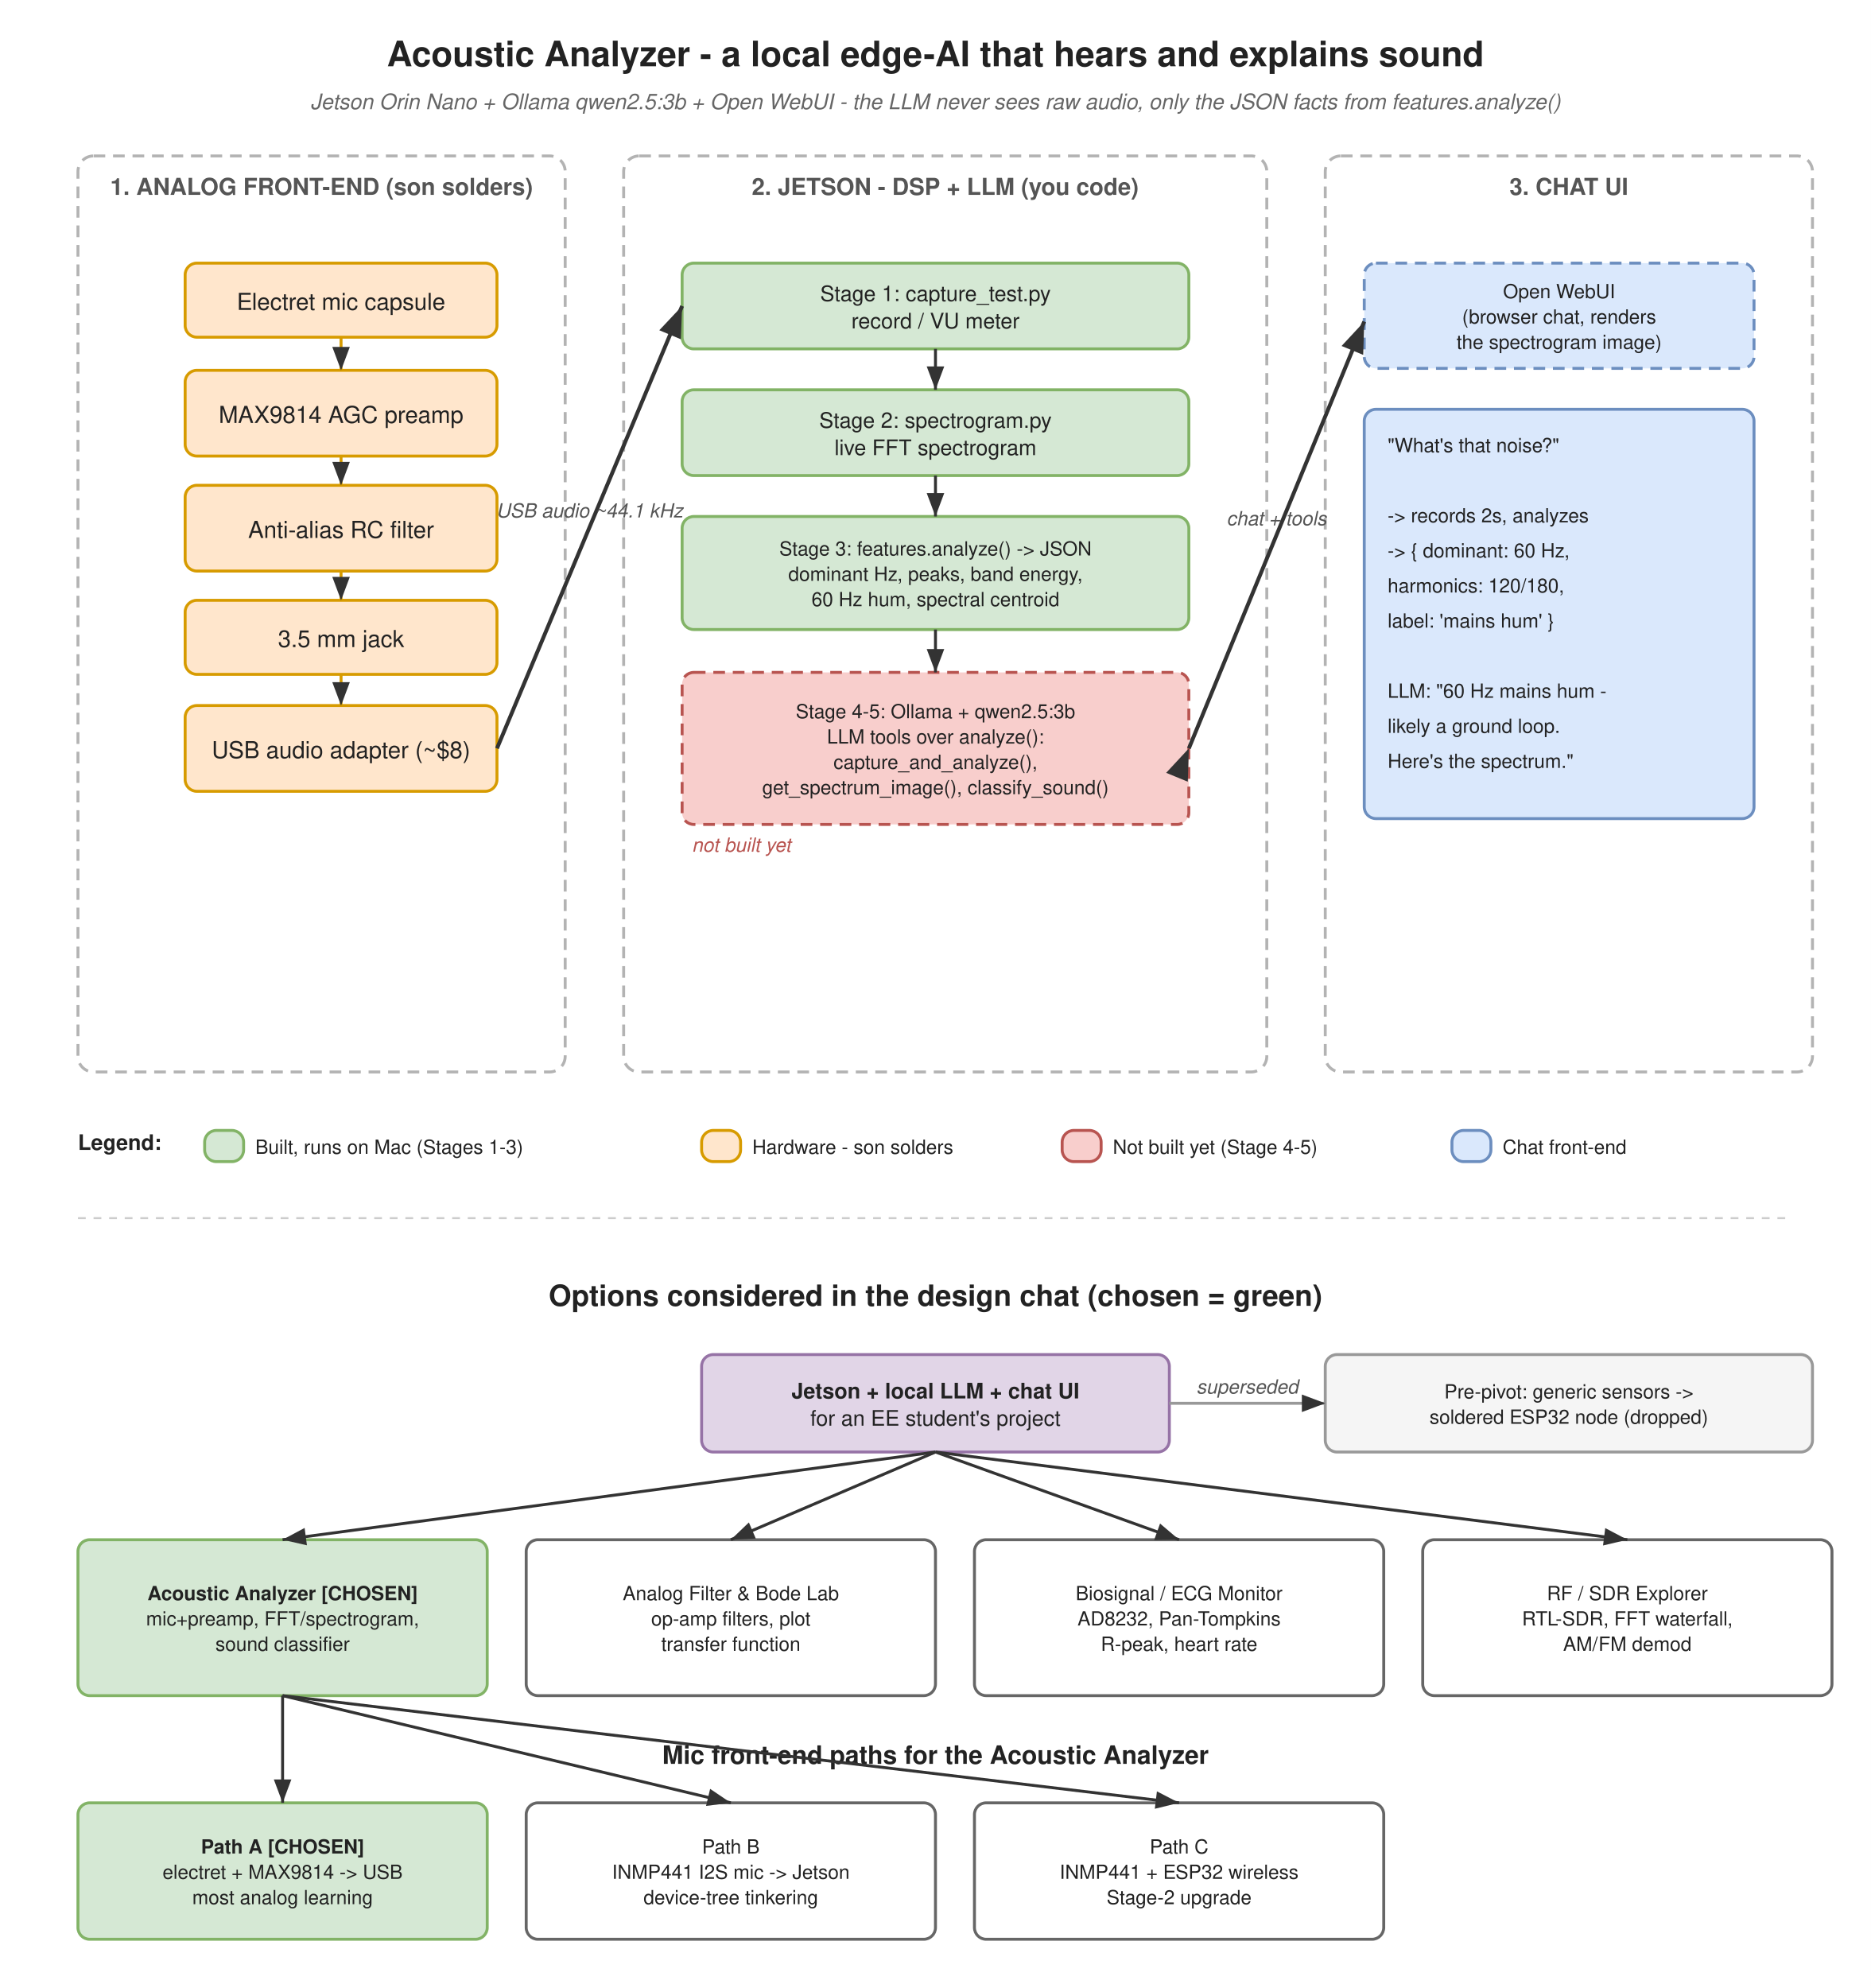
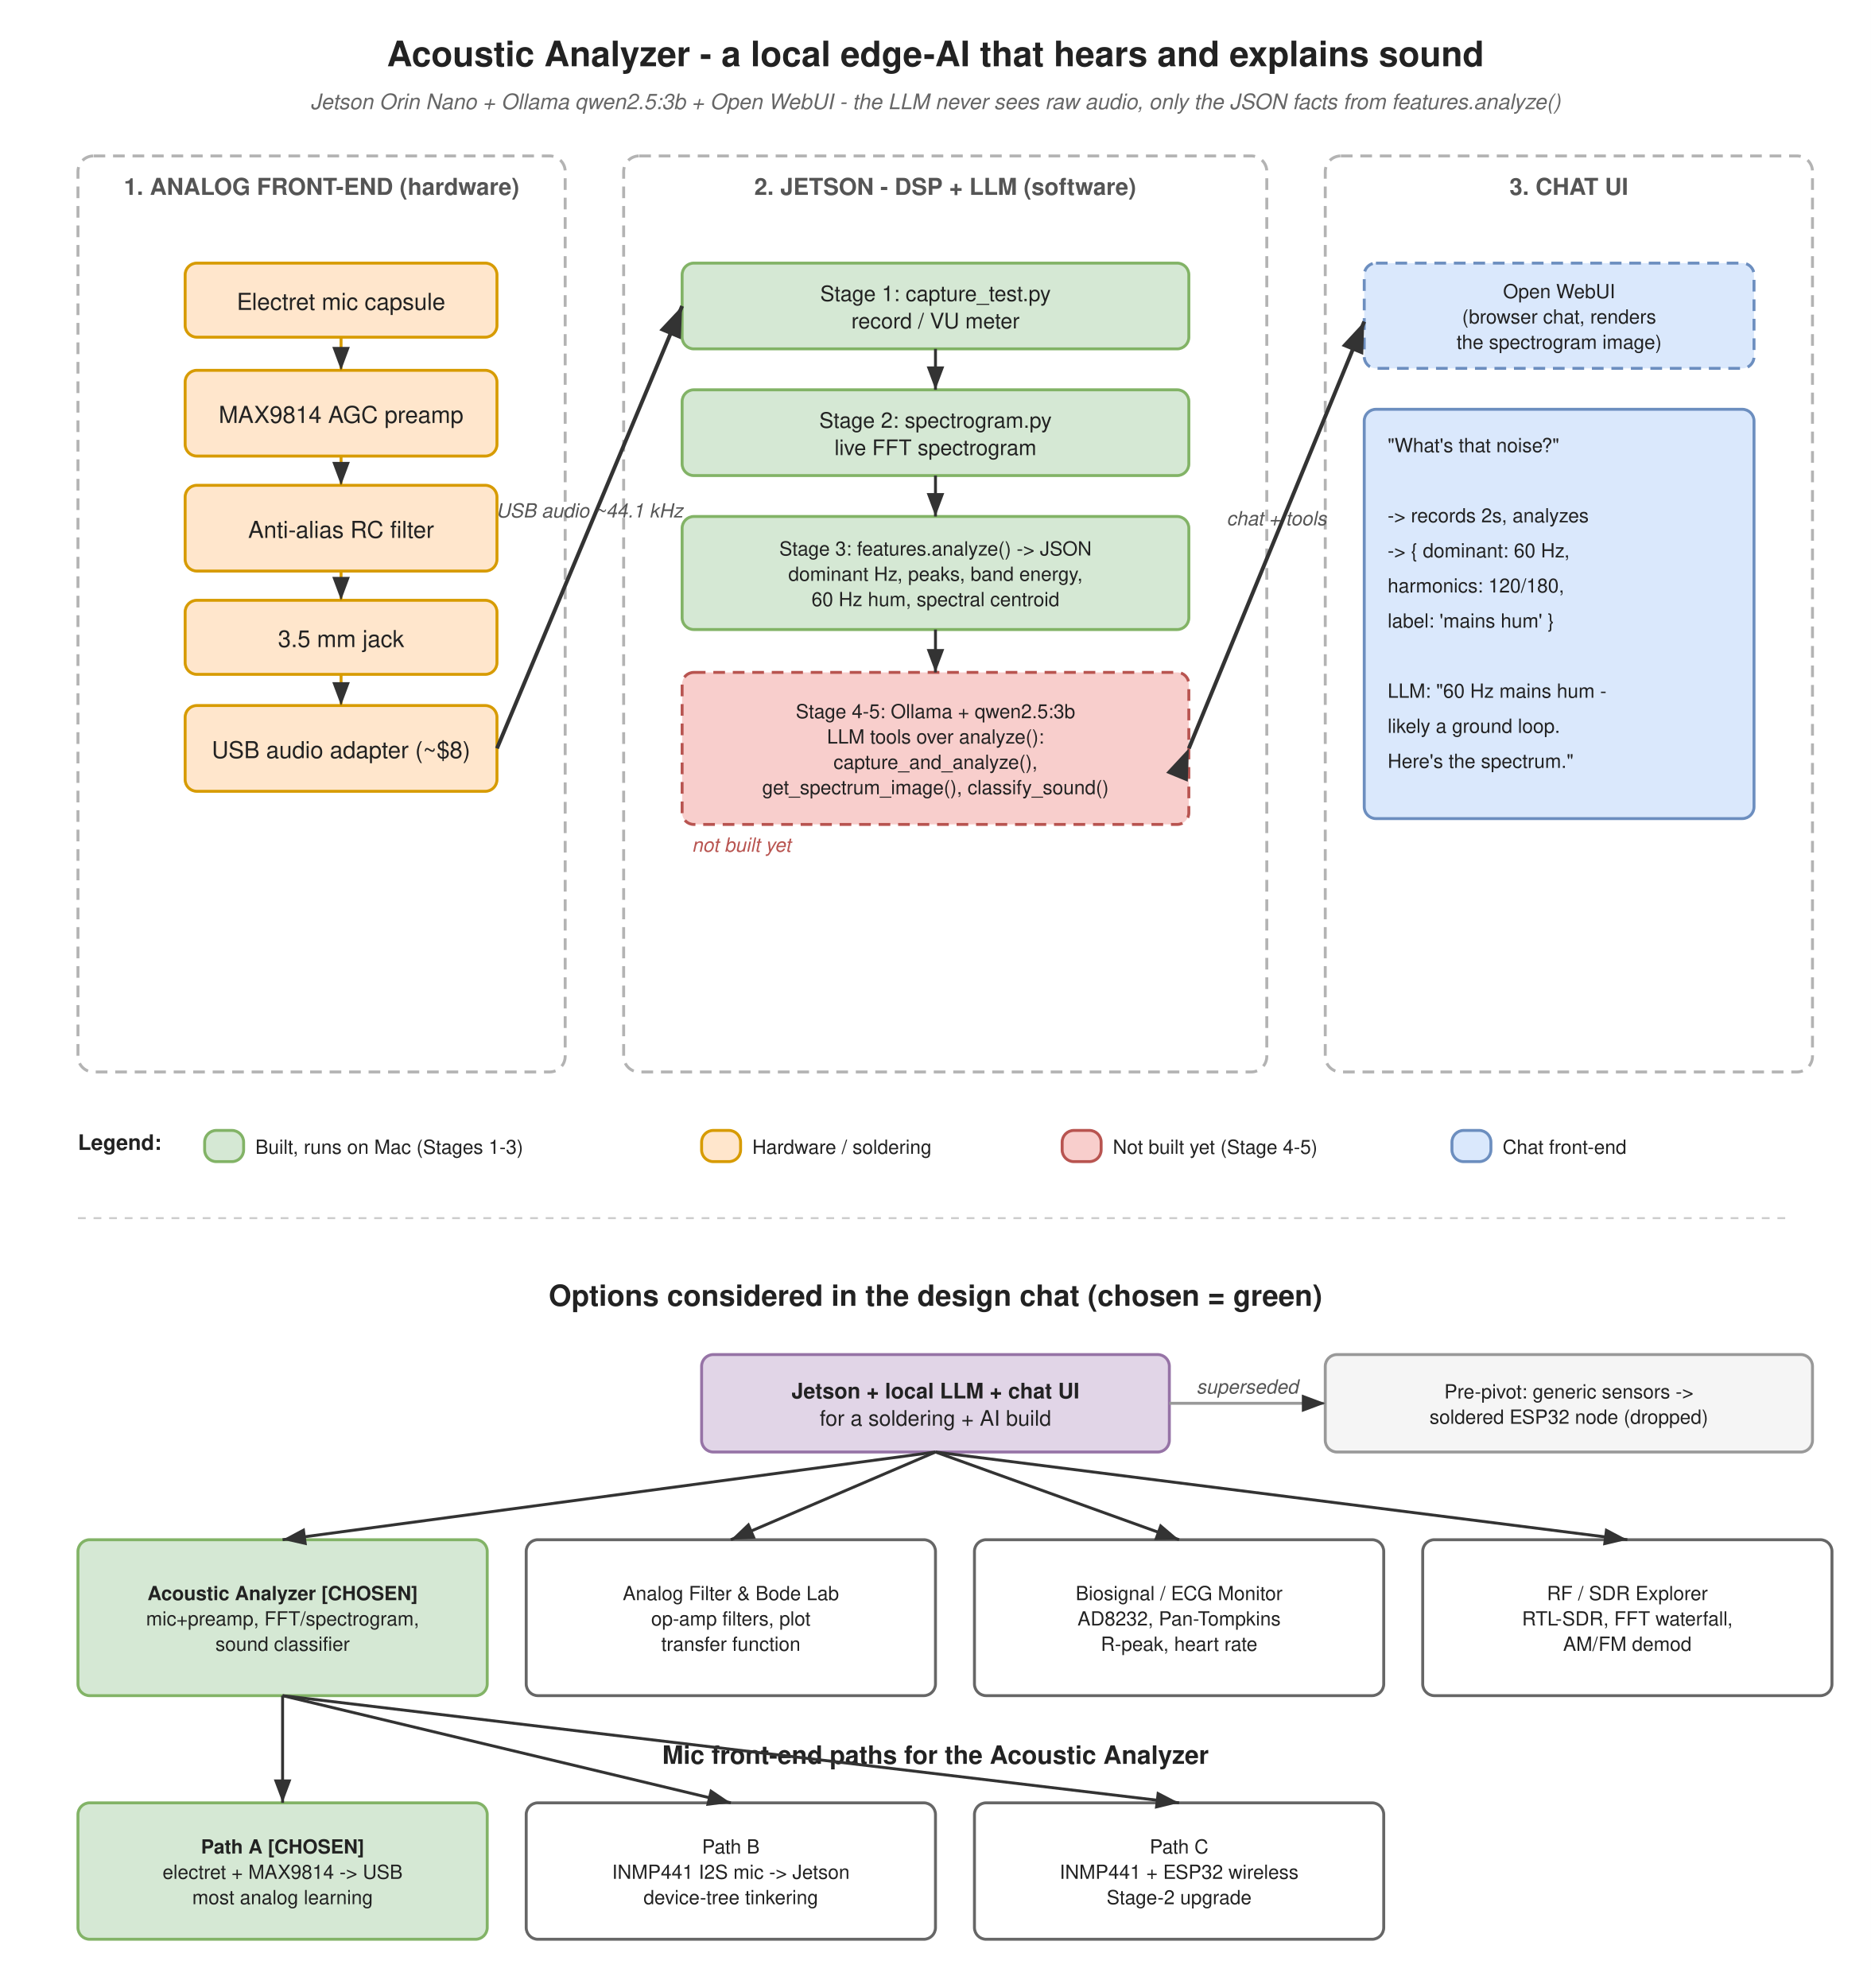
<svg xmlns="http://www.w3.org/2000/svg" width="960" height="1020" viewBox="0 0 960 1020">
  <defs>
    <marker id="a" markerWidth="10" markerHeight="10" refX="8" refY="3" orient="auto">
      <path d="M0,0 L8,3 L0,6 Z" fill="#333" />
    </marker>
  </defs>
  <rect width="960" height="1020" fill="white" />
  <text x="480.0" y="34" font-family="Helvetica,Arial,sans-serif" font-size="18" text-anchor="middle" fill="#222" font-weight="700">Acoustic Analyzer - a local edge-AI that hears and explains sound</text>
  <text x="480.0" y="56" font-family="Helvetica,Arial,sans-serif" font-size="11" text-anchor="middle" fill="#666" font-style="italic">Jetson Orin Nano + Ollama qwen2.5:3b + Open WebUI  -  the LLM never sees raw audio, only the JSON facts from features.analyze()</text>
  <rect x="40" y="80" width="250" height="470" rx="8" fill="none" stroke="#B3B3B3" stroke-width="1.5" stroke-dasharray="6 4" />
-   <text x="165.0" y="100" font-family="Helvetica,Arial,sans-serif" font-size="12" text-anchor="middle" fill="#555" font-weight="700">1. ANALOG FRONT-END  (son solders)</text>
+   <text x="165.0" y="100" font-family="Helvetica,Arial,sans-serif" font-size="12" text-anchor="middle" fill="#555" font-weight="700">1. ANALOG FRONT-END  (hardware)</text>
  <rect x="320" y="80" width="330" height="470" rx="8" fill="none" stroke="#B3B3B3" stroke-width="1.5" stroke-dasharray="6 4" />
-   <text x="485.0" y="100" font-family="Helvetica,Arial,sans-serif" font-size="12" text-anchor="middle" fill="#555" font-weight="700">2. JETSON  -  DSP + LLM  (you code)</text>
+   <text x="485.0" y="100" font-family="Helvetica,Arial,sans-serif" font-size="12" text-anchor="middle" fill="#555" font-weight="700">2. JETSON  -  DSP + LLM  (software)</text>
  <rect x="680" y="80" width="250" height="470" rx="8" fill="none" stroke="#B3B3B3" stroke-width="1.5" stroke-dasharray="6 4" />
  <text x="805.0" y="100" font-family="Helvetica,Arial,sans-serif" font-size="12" text-anchor="middle" fill="#555" font-weight="700">3. CHAT UI</text>
  <rect x="95" y="135" width="160" height="38" rx="6" fill="#ffe6cc" stroke="#d79b00" stroke-width="1.5" />
  <text x="175.0" y="159.0" font-family="Helvetica,Arial,sans-serif" font-size="12" text-anchor="middle" fill="#222">Electret mic capsule</text>
  <rect x="95" y="190" width="160" height="44" rx="6" fill="#ffe6cc" stroke="#d79b00" stroke-width="1.5" />
  <text x="175.0" y="217.0" font-family="Helvetica,Arial,sans-serif" font-size="12" text-anchor="middle" fill="#222">MAX9814 AGC preamp</text>
  <line x1="175" y1="173" x2="175" y2="190" stroke="#d79b00" stroke-width="1.5" marker-end="url(#a)" />
  <rect x="95" y="249" width="160" height="44" rx="6" fill="#ffe6cc" stroke="#d79b00" stroke-width="1.5" />
  <text x="175.0" y="276.0" font-family="Helvetica,Arial,sans-serif" font-size="12" text-anchor="middle" fill="#222">Anti-alias RC filter</text>
  <line x1="175" y1="234" x2="175" y2="249" stroke="#d79b00" stroke-width="1.5" marker-end="url(#a)" />
  <rect x="95" y="308" width="160" height="38" rx="6" fill="#ffe6cc" stroke="#d79b00" stroke-width="1.5" />
  <text x="175.0" y="332.0" font-family="Helvetica,Arial,sans-serif" font-size="12" text-anchor="middle" fill="#222">3.5 mm jack</text>
  <line x1="175" y1="293" x2="175" y2="308" stroke="#d79b00" stroke-width="1.5" marker-end="url(#a)" />
  <rect x="95" y="362" width="160" height="44" rx="6" fill="#ffe6cc" stroke="#d79b00" stroke-width="1.5" />
  <text x="175.0" y="389.0" font-family="Helvetica,Arial,sans-serif" font-size="12" text-anchor="middle" fill="#222">USB audio adapter (~$8)</text>
  <line x1="175" y1="346" x2="175" y2="362" stroke="#d79b00" stroke-width="1.5" marker-end="url(#a)" />
  <rect x="350" y="135" width="260" height="44" rx="6" fill="#d5e8d4" stroke="#82b366" stroke-width="1.5" />
  <text x="480.0" y="154.5" font-family="Helvetica,Arial,sans-serif" font-size="11" text-anchor="middle" fill="#222">Stage 1: capture_test.py</text>
  <text x="480.0" y="168.5" font-family="Helvetica,Arial,sans-serif" font-size="11" text-anchor="middle" fill="#222">record / VU meter</text>
  <rect x="350" y="200" width="260" height="44" rx="6" fill="#d5e8d4" stroke="#82b366" stroke-width="1.5" />
  <text x="480.0" y="219.5" font-family="Helvetica,Arial,sans-serif" font-size="11" text-anchor="middle" fill="#222">Stage 2: spectrogram.py</text>
  <text x="480.0" y="233.5" font-family="Helvetica,Arial,sans-serif" font-size="11" text-anchor="middle" fill="#222">live FFT spectrogram</text>
  <rect x="350" y="265" width="260" height="58" rx="6" fill="#d5e8d4" stroke="#82b366" stroke-width="1.5" />
  <text x="480.0" y="285.0" font-family="Helvetica,Arial,sans-serif" font-size="10" text-anchor="middle" fill="#222">Stage 3: features.analyze() -&gt; JSON</text>
  <text x="480.0" y="298.0" font-family="Helvetica,Arial,sans-serif" font-size="10" text-anchor="middle" fill="#222">dominant Hz, peaks, band energy,</text>
  <text x="480.0" y="311.0" font-family="Helvetica,Arial,sans-serif" font-size="10" text-anchor="middle" fill="#222">60 Hz hum, spectral centroid</text>
  <rect x="350" y="345" width="260" height="78" rx="6" fill="#f8cecc" stroke="#b85450" stroke-width="1.5" stroke-dasharray="6 4" />
  <text x="480.0" y="368.5" font-family="Helvetica,Arial,sans-serif" font-size="10" text-anchor="middle" fill="#222">Stage 4-5: Ollama + qwen2.5:3b</text>
  <text x="480.0" y="381.5" font-family="Helvetica,Arial,sans-serif" font-size="10" text-anchor="middle" fill="#222">LLM tools over analyze():</text>
  <text x="480.0" y="394.5" font-family="Helvetica,Arial,sans-serif" font-size="10" text-anchor="middle" fill="#222">capture_and_analyze(),</text>
  <text x="480.0" y="407.5" font-family="Helvetica,Arial,sans-serif" font-size="10" text-anchor="middle" fill="#222">get_spectrum_image(), classify_sound()</text>
  <text x="355" y="437" font-family="Helvetica,Arial,sans-serif" font-size="10" text-anchor="start" fill="#b85450" font-style="italic">not built yet</text>
  <line x1="480" y1="179" x2="480" y2="200" stroke="#333" stroke-width="1.5" marker-end="url(#a)" />
  <line x1="480" y1="244" x2="480" y2="265" stroke="#333" stroke-width="1.5" marker-end="url(#a)" />
  <line x1="480" y1="323" x2="480" y2="345" stroke="#333" stroke-width="1.5" marker-end="url(#a)" />
  <line x1="255" y1="384" x2="350" y2="157" stroke="#333" stroke-width="2" marker-end="url(#a)" />
  <text x="302.5" y="265.5" font-family="Helvetica,Arial,sans-serif" font-size="10" text-anchor="middle" fill="#555" font-style="italic">USB audio ~44.1 kHz</text>
  <rect x="700" y="135" width="200" height="54" rx="6" fill="#dae8fc" stroke="#6c8ebf" stroke-width="1.5" stroke-dasharray="6 4" />
  <text x="800.0" y="153.0" font-family="Helvetica,Arial,sans-serif" font-size="10" text-anchor="middle" fill="#222">Open WebUI</text>
  <text x="800.0" y="166.0" font-family="Helvetica,Arial,sans-serif" font-size="10" text-anchor="middle" fill="#222">(browser chat, renders</text>
  <text x="800.0" y="179.0" font-family="Helvetica,Arial,sans-serif" font-size="10" text-anchor="middle" fill="#222">the spectrogram image)</text>
  <rect x="700" y="210" width="200" height="210" rx="6" fill="#dae8fc" stroke="#6c8ebf" stroke-width="1.5" />
  <text x="712" y="232" font-family="Helvetica,Arial,sans-serif" font-size="10" text-anchor="start" fill="#222">"What's that noise?"</text>
  <text x="712" y="250" font-family="Helvetica,Arial,sans-serif" font-size="10" text-anchor="start" fill="#222" />
  <text x="712" y="268" font-family="Helvetica,Arial,sans-serif" font-size="10" text-anchor="start" fill="#222">-&gt; records 2s, analyzes</text>
  <text x="712" y="286" font-family="Helvetica,Arial,sans-serif" font-size="10" text-anchor="start" fill="#222">-&gt; { dominant: 60 Hz,</text>
  <text x="712" y="304" font-family="Helvetica,Arial,sans-serif" font-size="10" text-anchor="start" fill="#222">     harmonics: 120/180,</text>
  <text x="712" y="322" font-family="Helvetica,Arial,sans-serif" font-size="10" text-anchor="start" fill="#222">     label: 'mains hum' }</text>
  <text x="712" y="340" font-family="Helvetica,Arial,sans-serif" font-size="10" text-anchor="start" fill="#222" />
  <text x="712" y="358" font-family="Helvetica,Arial,sans-serif" font-size="10" text-anchor="start" fill="#222">LLM: "60 Hz mains hum -</text>
  <text x="712" y="376" font-family="Helvetica,Arial,sans-serif" font-size="10" text-anchor="start" fill="#222">likely a ground loop.</text>
  <text x="712" y="394" font-family="Helvetica,Arial,sans-serif" font-size="10" text-anchor="start" fill="#222">Here's the spectrum."</text>
  <line x1="610" y1="384" x2="700" y2="165" stroke="#333" stroke-width="2" marker-end="url(#a)" marker-start="url(#a)" />
  <text x="655.0" y="269.5" font-family="Helvetica,Arial,sans-serif" font-size="10" text-anchor="middle" fill="#555" font-style="italic">chat + tools</text>
  <text x="40" y="590" font-family="Helvetica,Arial,sans-serif" font-size="11" text-anchor="start" fill="#222" font-weight="700">Legend:</text>
  <rect x="105" y="580" width="20" height="16" rx="6" fill="#d5e8d4" stroke="#82b366" stroke-width="1.5" />
  <text x="131" y="592" font-family="Helvetica,Arial,sans-serif" font-size="10" text-anchor="start" fill="#222">Built, runs on Mac (Stages 1-3)</text>
  <rect x="360" y="580" width="20" height="16" rx="6" fill="#ffe6cc" stroke="#d79b00" stroke-width="1.5" />
-   <text x="386" y="592" font-family="Helvetica,Arial,sans-serif" font-size="10" text-anchor="start" fill="#222">Hardware - son solders</text>
+   <text x="386" y="592" font-family="Helvetica,Arial,sans-serif" font-size="10" text-anchor="start" fill="#222">Hardware / soldering</text>
  <rect x="545" y="580" width="20" height="16" rx="6" fill="#f8cecc" stroke="#b85450" stroke-width="1.5" />
  <text x="571" y="592" font-family="Helvetica,Arial,sans-serif" font-size="10" text-anchor="start" fill="#222">Not built yet (Stage 4-5)</text>
  <rect x="745" y="580" width="20" height="16" rx="6" fill="#dae8fc" stroke="#6c8ebf" stroke-width="1.5" />
  <text x="771" y="592" font-family="Helvetica,Arial,sans-serif" font-size="10" text-anchor="start" fill="#222">Chat front-end</text>
  <line x1="40" y1="625" x2="920" y2="625" stroke="#ccc" stroke-width="1" stroke-dasharray="4 4" />
  <text x="480.0" y="670" font-family="Helvetica,Arial,sans-serif" font-size="15" text-anchor="middle" fill="#222" font-weight="700">Options considered in the design chat  (chosen = green)</text>
  <rect x="360" y="695" width="240" height="50" rx="6" fill="#e1d5e7" stroke="#9673a6" stroke-width="1.5" />
  <text x="480.0" y="717.5" font-family="Helvetica,Arial,sans-serif" font-size="11" text-anchor="middle" fill="#222" font-weight="700">Jetson + local LLM + chat UI</text>
-   <text x="480.0" y="731.5" font-family="Helvetica,Arial,sans-serif" font-size="11" text-anchor="middle" fill="#222">for an EE student's project</text>
+   <text x="480.0" y="731.5" font-family="Helvetica,Arial,sans-serif" font-size="11" text-anchor="middle" fill="#222">for a soldering + AI build</text>
  <rect x="680" y="695" width="250" height="50" rx="6" fill="#f5f5f5" stroke="#999999" stroke-width="1.5" />
  <text x="805.0" y="717.5" font-family="Helvetica,Arial,sans-serif" font-size="10" text-anchor="middle" fill="#222">Pre-pivot: generic sensors -&gt;</text>
  <text x="805.0" y="730.5" font-family="Helvetica,Arial,sans-serif" font-size="10" text-anchor="middle" fill="#222">soldered ESP32 node (dropped)</text>
  <line x1="600" y1="720" x2="680" y2="720" stroke="#999" stroke-width="1.5" marker-end="url(#a)" />
  <text x="640.0" y="715.0" font-family="Helvetica,Arial,sans-serif" font-size="10" text-anchor="middle" fill="#555" font-style="italic">superseded</text>
  <rect x="40" y="790" width="210" height="80" rx="6" fill="#d5e8d4" stroke="#82b366" stroke-width="1.5" />
  <text x="145.0" y="821.0" font-family="Helvetica,Arial,sans-serif" font-size="10" text-anchor="middle" fill="#222" font-weight="700">Acoustic Analyzer [CHOSEN]</text>
  <text x="145.0" y="834.0" font-family="Helvetica,Arial,sans-serif" font-size="10" text-anchor="middle" fill="#222">mic+preamp, FFT/spectrogram,</text>
  <text x="145.0" y="847.0" font-family="Helvetica,Arial,sans-serif" font-size="10" text-anchor="middle" fill="#222">sound classifier</text>
  <line x1="480" y1="745" x2="145" y2="790" stroke="#333" stroke-width="1.5" marker-end="url(#a)" />
  <rect x="270" y="790" width="210" height="80" rx="6" fill="#ffffff" stroke="#666666" stroke-width="1.5" />
  <text x="375.0" y="821.0" font-family="Helvetica,Arial,sans-serif" font-size="10" text-anchor="middle" fill="#222">Analog Filter &amp; Bode Lab</text>
  <text x="375.0" y="834.0" font-family="Helvetica,Arial,sans-serif" font-size="10" text-anchor="middle" fill="#222">op-amp filters, plot</text>
  <text x="375.0" y="847.0" font-family="Helvetica,Arial,sans-serif" font-size="10" text-anchor="middle" fill="#222">transfer function</text>
  <line x1="480" y1="745" x2="375" y2="790" stroke="#333" stroke-width="1.5" marker-end="url(#a)" />
  <rect x="500" y="790" width="210" height="80" rx="6" fill="#ffffff" stroke="#666666" stroke-width="1.5" />
  <text x="605.0" y="821.0" font-family="Helvetica,Arial,sans-serif" font-size="10" text-anchor="middle" fill="#222">Biosignal / ECG Monitor</text>
  <text x="605.0" y="834.0" font-family="Helvetica,Arial,sans-serif" font-size="10" text-anchor="middle" fill="#222">AD8232, Pan-Tompkins</text>
  <text x="605.0" y="847.0" font-family="Helvetica,Arial,sans-serif" font-size="10" text-anchor="middle" fill="#222">R-peak, heart rate</text>
  <line x1="480" y1="745" x2="605" y2="790" stroke="#333" stroke-width="1.5" marker-end="url(#a)" />
  <rect x="730" y="790" width="210" height="80" rx="6" fill="#ffffff" stroke="#666666" stroke-width="1.5" />
  <text x="835.0" y="821.0" font-family="Helvetica,Arial,sans-serif" font-size="10" text-anchor="middle" fill="#222">RF / SDR Explorer</text>
  <text x="835.0" y="834.0" font-family="Helvetica,Arial,sans-serif" font-size="10" text-anchor="middle" fill="#222">RTL-SDR, FFT waterfall,</text>
  <text x="835.0" y="847.0" font-family="Helvetica,Arial,sans-serif" font-size="10" text-anchor="middle" fill="#222">AM/FM demod</text>
  <line x1="480" y1="745" x2="835" y2="790" stroke="#333" stroke-width="1.5" marker-end="url(#a)" />
  <text x="480.0" y="905" font-family="Helvetica,Arial,sans-serif" font-size="13" text-anchor="middle" fill="#222" font-weight="700">Mic front-end paths for the Acoustic Analyzer</text>
  <rect x="40" y="925" width="210" height="70" rx="6" fill="#d5e8d4" stroke="#82b366" stroke-width="1.5" />
  <text x="145.0" y="951.0" font-family="Helvetica,Arial,sans-serif" font-size="10" text-anchor="middle" fill="#222" font-weight="700">Path A [CHOSEN]</text>
  <text x="145.0" y="964.0" font-family="Helvetica,Arial,sans-serif" font-size="10" text-anchor="middle" fill="#222">electret + MAX9814 -&gt; USB</text>
  <text x="145.0" y="977.0" font-family="Helvetica,Arial,sans-serif" font-size="10" text-anchor="middle" fill="#222">most analog learning</text>
  <line x1="145" y1="870" x2="145" y2="925" stroke="#333" stroke-width="1.5" marker-end="url(#a)" />
  <rect x="270" y="925" width="210" height="70" rx="6" fill="#ffffff" stroke="#666666" stroke-width="1.5" />
  <text x="375.0" y="951.0" font-family="Helvetica,Arial,sans-serif" font-size="10" text-anchor="middle" fill="#222">Path B</text>
  <text x="375.0" y="964.0" font-family="Helvetica,Arial,sans-serif" font-size="10" text-anchor="middle" fill="#222">INMP441 I2S mic -&gt; Jetson</text>
  <text x="375.0" y="977.0" font-family="Helvetica,Arial,sans-serif" font-size="10" text-anchor="middle" fill="#222">device-tree tinkering</text>
  <line x1="145" y1="870" x2="375" y2="925" stroke="#333" stroke-width="1.5" marker-end="url(#a)" />
  <rect x="500" y="925" width="210" height="70" rx="6" fill="#ffffff" stroke="#666666" stroke-width="1.5" />
  <text x="605.0" y="951.0" font-family="Helvetica,Arial,sans-serif" font-size="10" text-anchor="middle" fill="#222">Path C</text>
  <text x="605.0" y="964.0" font-family="Helvetica,Arial,sans-serif" font-size="10" text-anchor="middle" fill="#222">INMP441 + ESP32 wireless</text>
  <text x="605.0" y="977.0" font-family="Helvetica,Arial,sans-serif" font-size="10" text-anchor="middle" fill="#222">Stage-2 upgrade</text>
  <line x1="145" y1="870" x2="605" y2="925" stroke="#333" stroke-width="1.5" marker-end="url(#a)" />
</svg>
